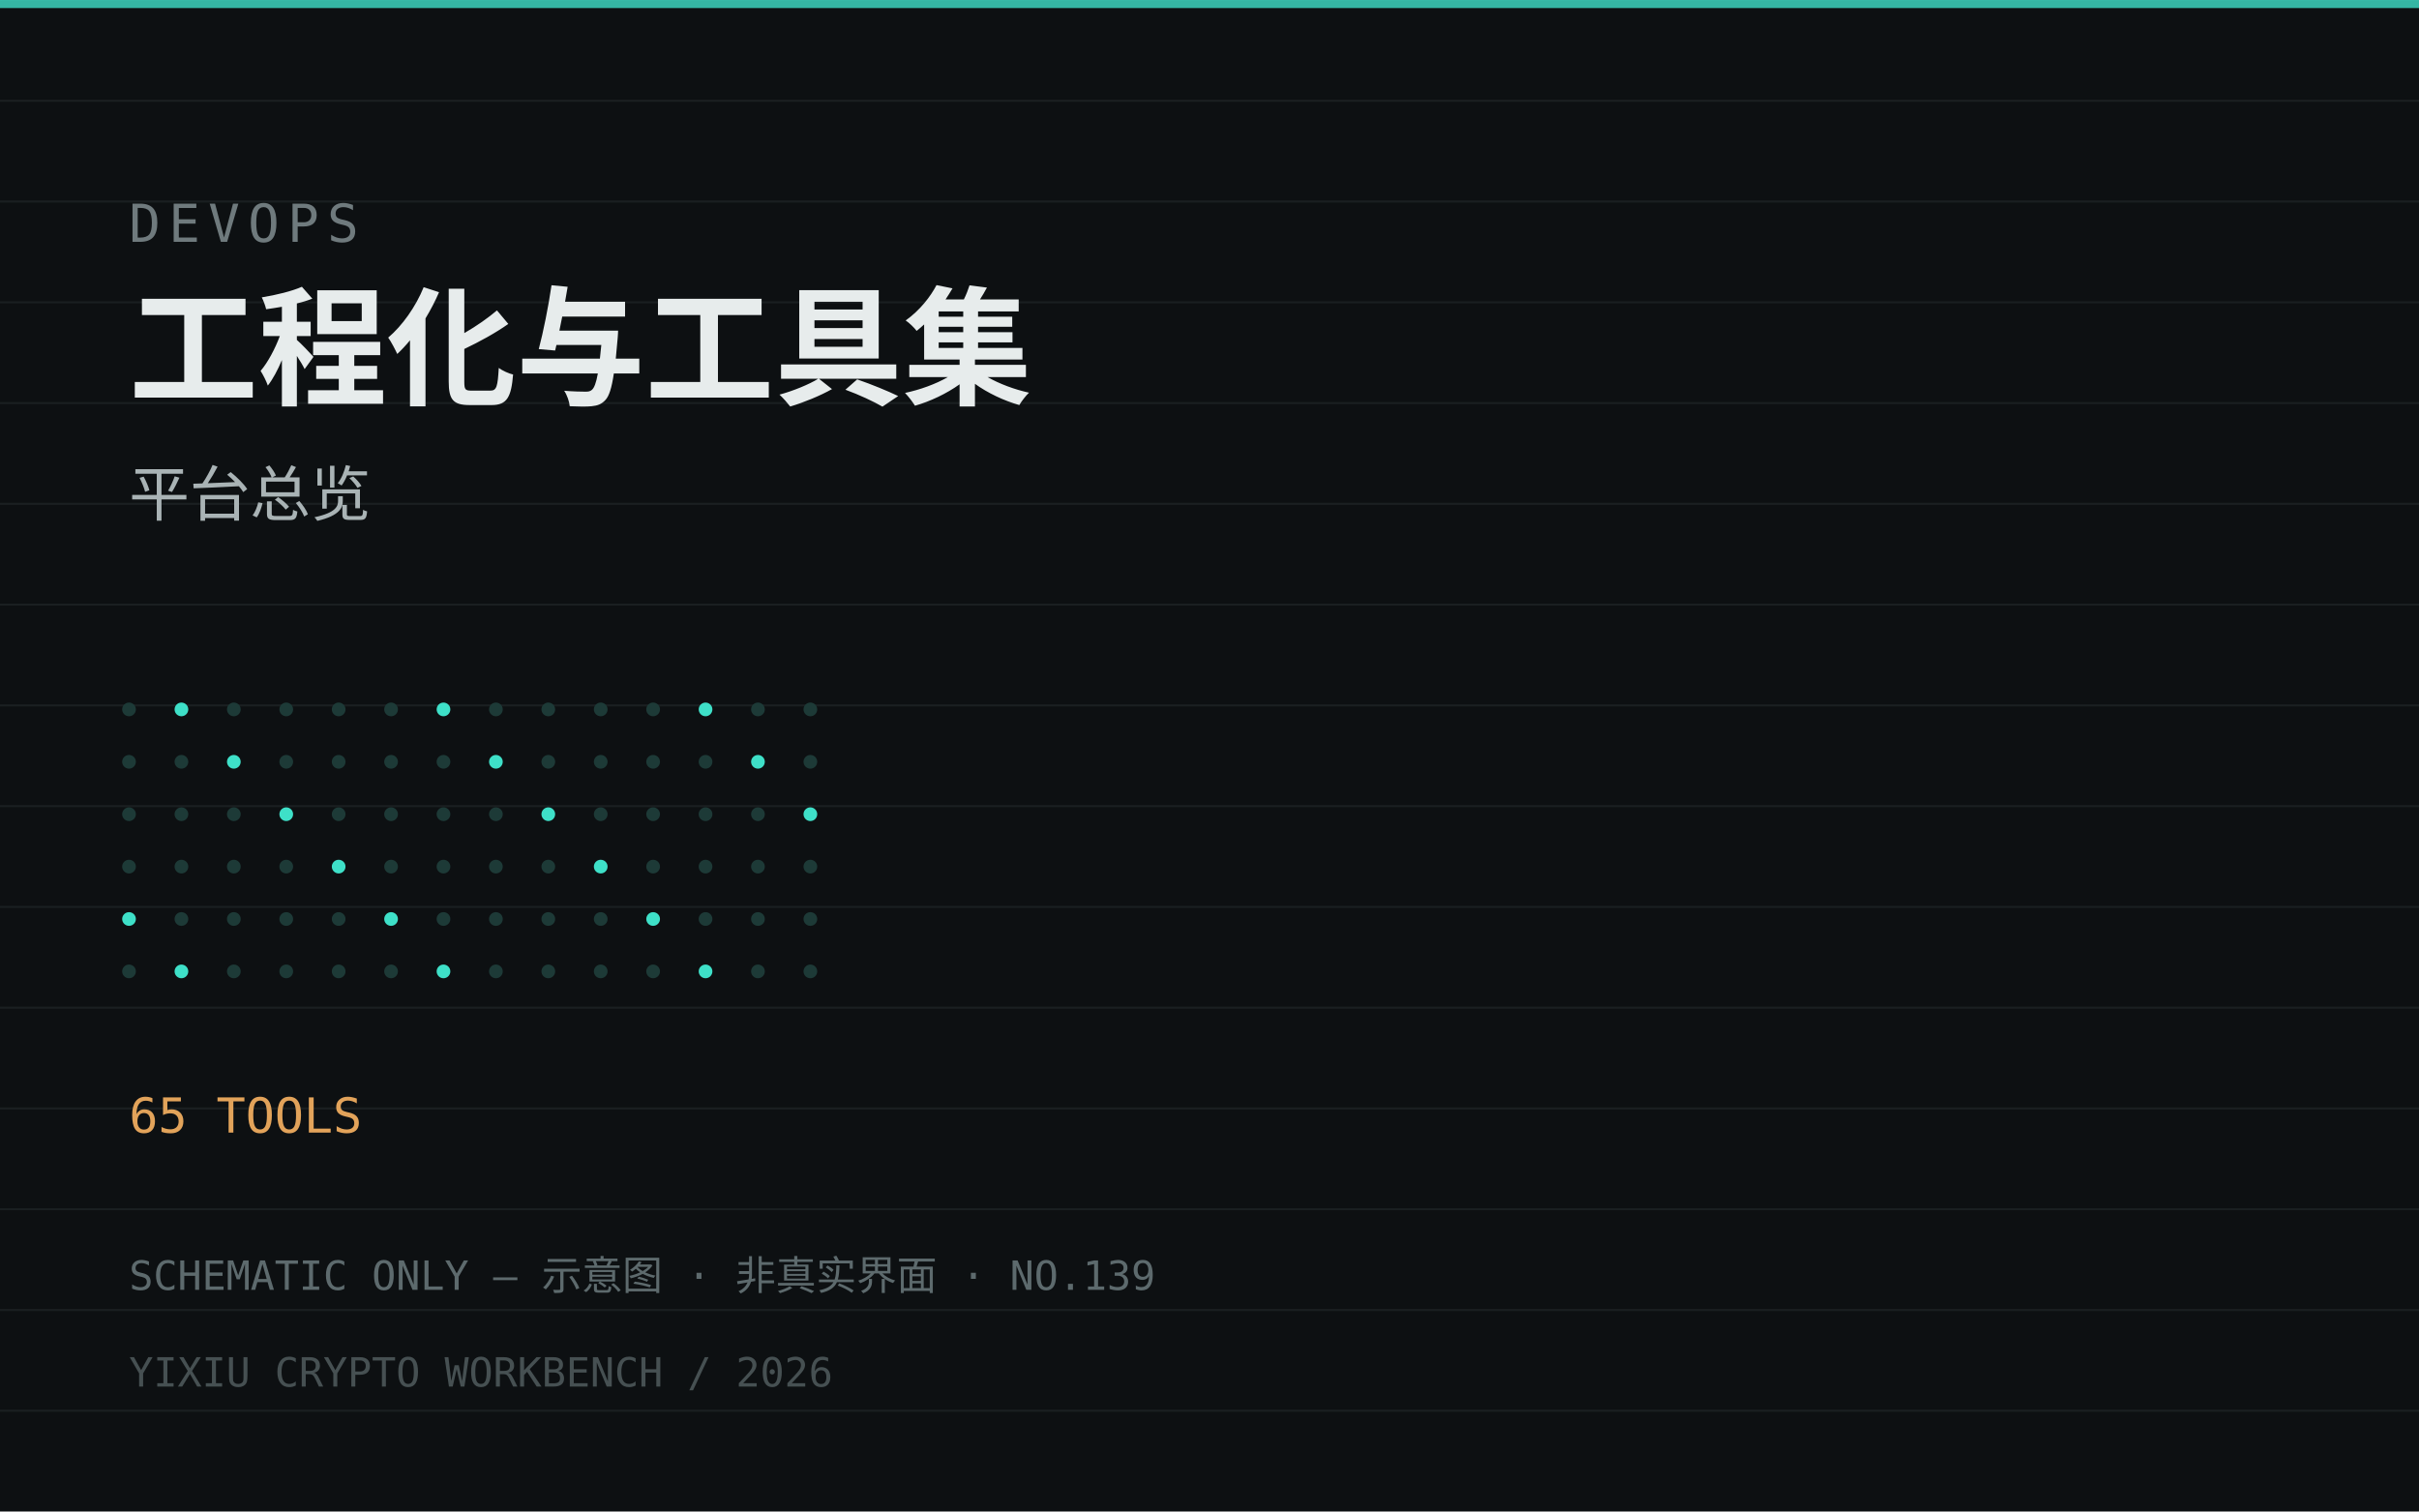
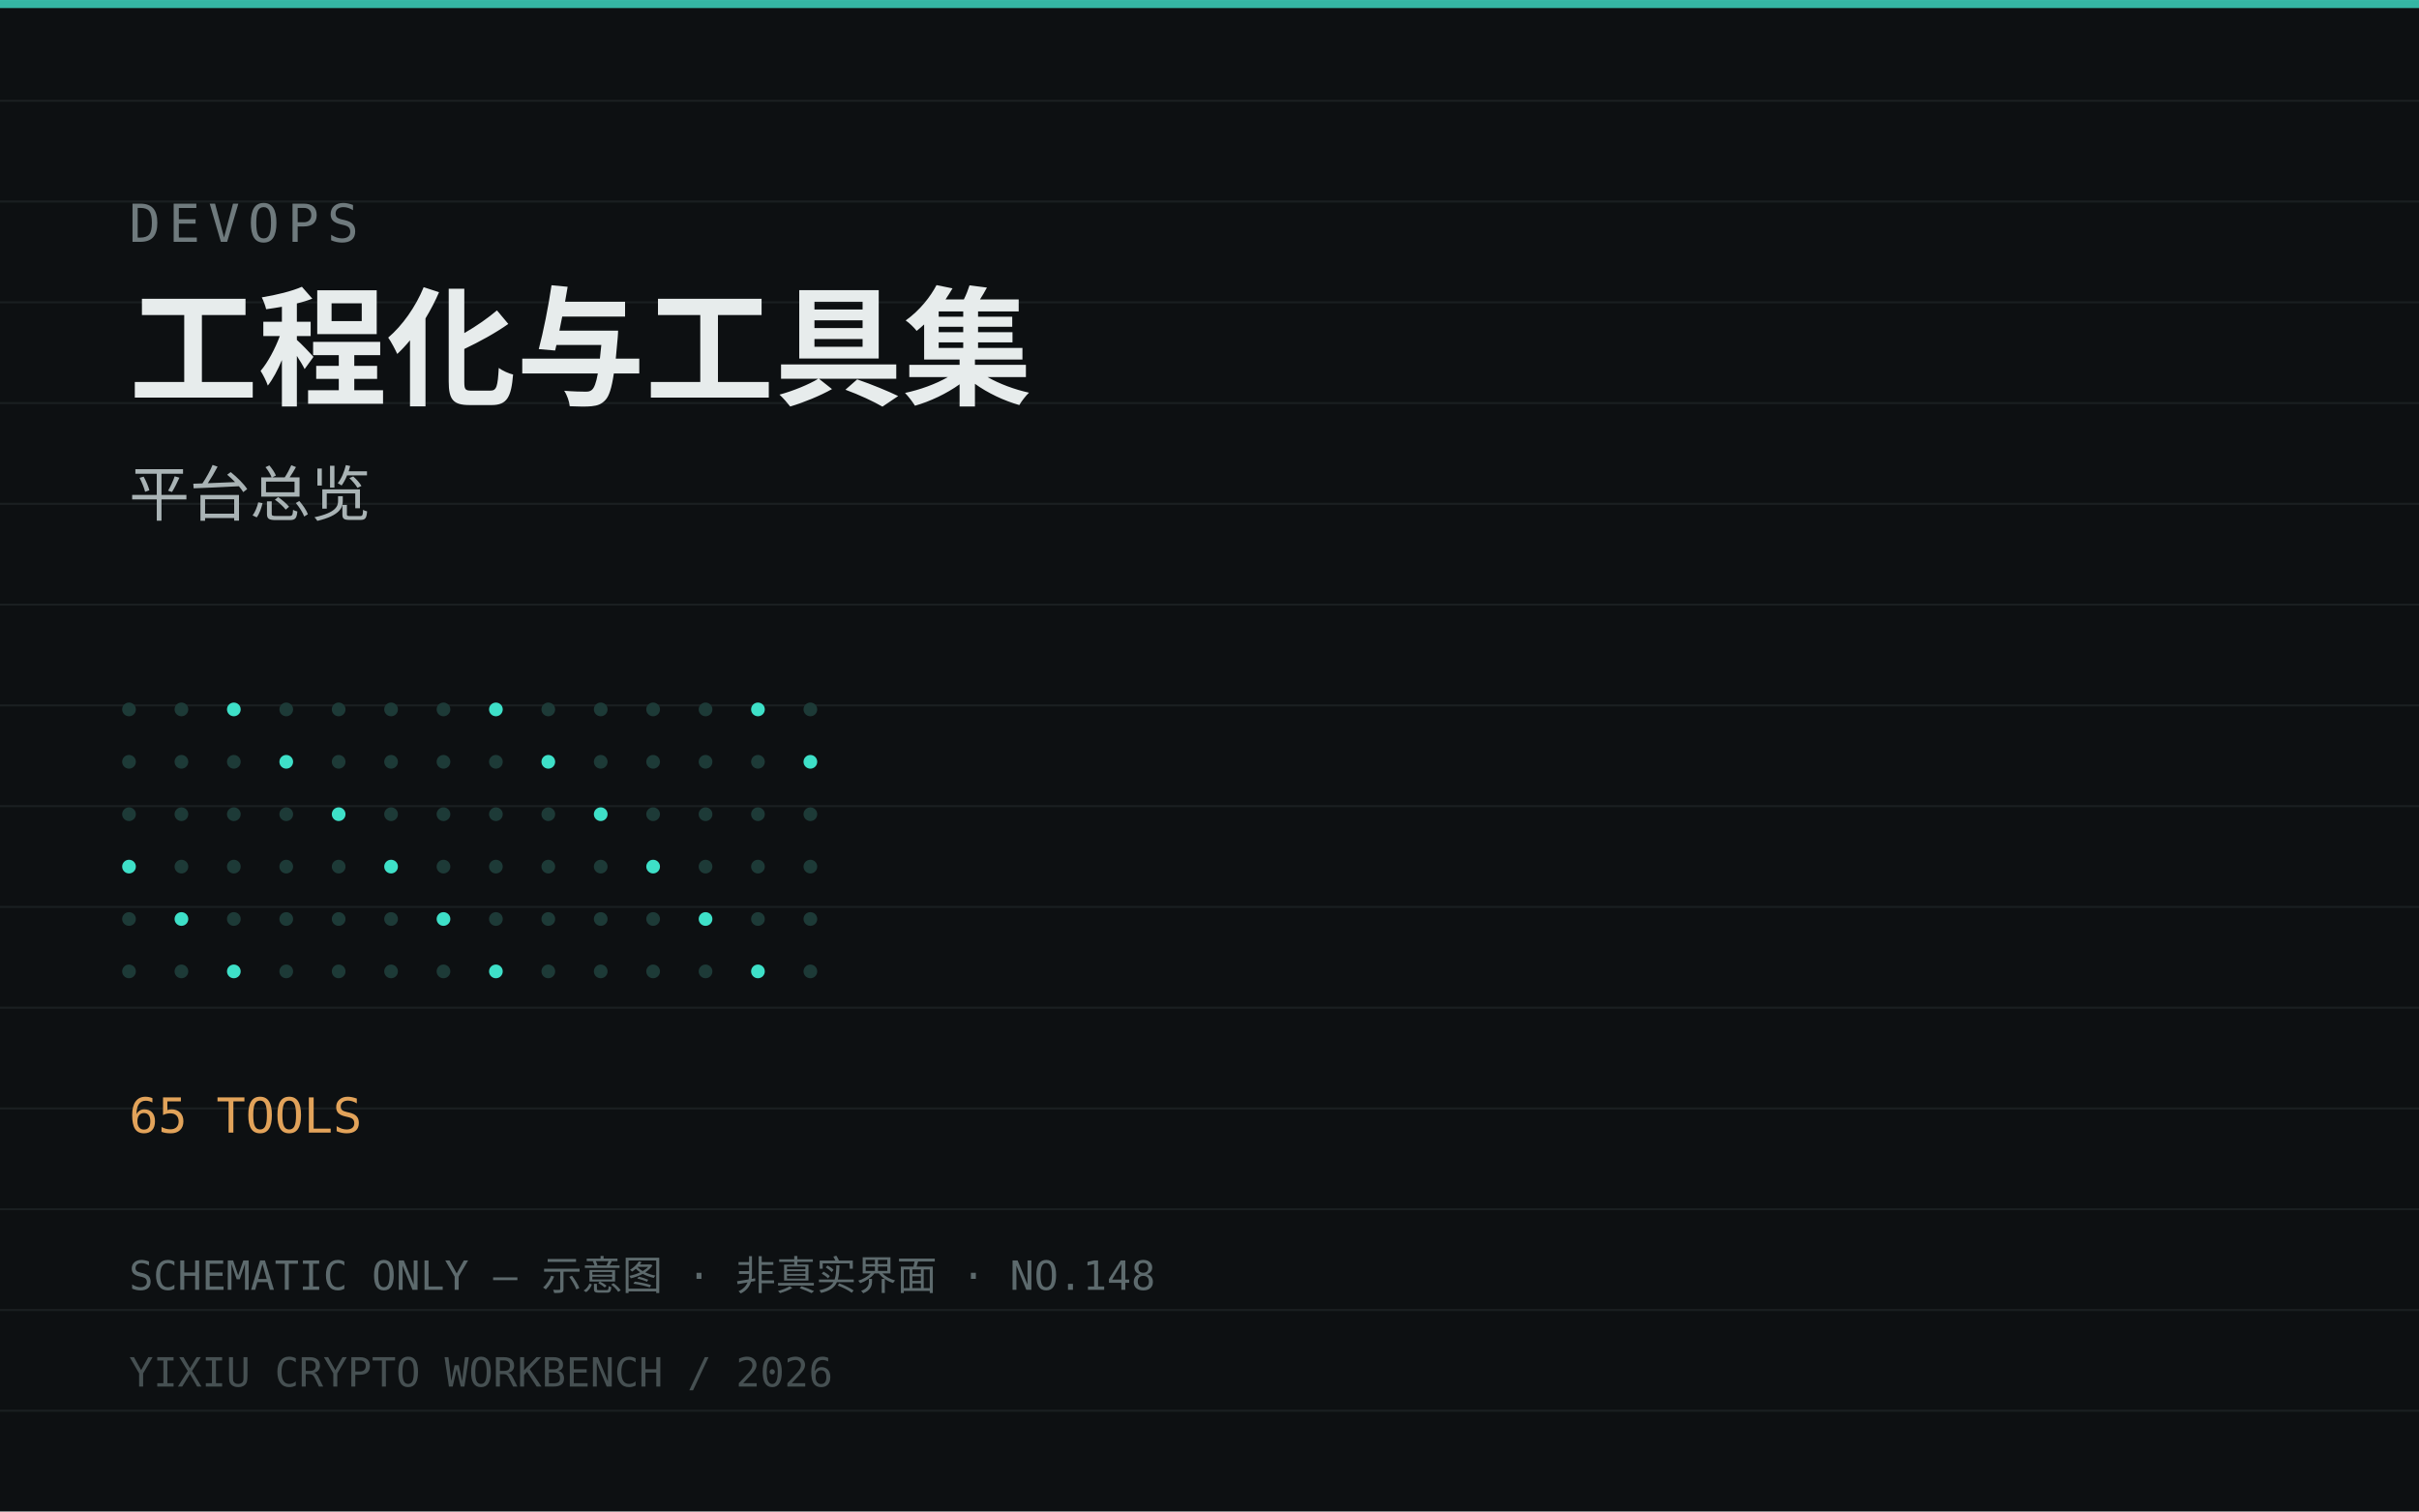
<svg xmlns="http://www.w3.org/2000/svg" width="1200" height="750" viewBox="0 0 1200 750" role="img" aria-label="工程化与工具集 示意图">
  <rect width="1200" height="750" fill="#0d1012" />
  <g stroke="#1a1f21" stroke-width="1">
    <line x1="0" y1="0" x2="1200" y2="0" />
    <line x1="0" y1="50" x2="1200" y2="50" />
    <line x1="0" y1="100" x2="1200" y2="100" />
    <line x1="0" y1="150" x2="1200" y2="150" />
    <line x1="0" y1="200" x2="1200" y2="200" />
    <line x1="0" y1="250" x2="1200" y2="250" />
    <line x1="0" y1="300" x2="1200" y2="300" />
    <line x1="0" y1="350" x2="1200" y2="350" />
    <line x1="0" y1="400" x2="1200" y2="400" />
    <line x1="0" y1="450" x2="1200" y2="450" />
    <line x1="0" y1="500" x2="1200" y2="500" />
    <line x1="0" y1="550" x2="1200" y2="550" />
    <line x1="0" y1="600" x2="1200" y2="600" />
    <line x1="0" y1="650" x2="1200" y2="650" />
    <line x1="0" y1="700" x2="1200" y2="700" />
  </g>
  <rect x="0" y="0" width="1200" height="4" fill="#3ee0c8" opacity="0.8" />
  <text x="64" y="120" font-family="ui-monospace,Consolas,monospace" font-size="26" fill="#6f7a7d" letter-spacing="4">DEVOPS</text>
  <text x="64" y="196" font-family="system-ui,'PingFang SC','Microsoft YaHei',sans-serif" font-size="64" font-weight="700" fill="#e7ecec">工程化与工具集</text>
  <text x="64" y="256" font-family="system-ui,'PingFang SC','Microsoft YaHei',sans-serif" font-size="30" fill="#a9b3b5">平台总览</text>
  <circle cx="64" cy="352" r="3.4" fill="#1d3a37" />
-   <circle cx="90" cy="352" r="3.4" fill="#3ee0c8" />
-   <circle cx="116" cy="352" r="3.4" fill="#1d3a37" />
+   <circle cx="90" cy="352" r="3.4" fill="#1d3a37" />
+   <circle cx="116" cy="352" r="3.4" fill="#3ee0c8" />
  <circle cx="142" cy="352" r="3.4" fill="#1d3a37" />
  <circle cx="168" cy="352" r="3.4" fill="#1d3a37" />
  <circle cx="194" cy="352" r="3.4" fill="#1d3a37" />
-   <circle cx="220" cy="352" r="3.4" fill="#3ee0c8" />
-   <circle cx="246" cy="352" r="3.4" fill="#1d3a37" />
+   <circle cx="220" cy="352" r="3.4" fill="#1d3a37" />
+   <circle cx="246" cy="352" r="3.4" fill="#3ee0c8" />
  <circle cx="272" cy="352" r="3.4" fill="#1d3a37" />
  <circle cx="298" cy="352" r="3.4" fill="#1d3a37" />
  <circle cx="324" cy="352" r="3.4" fill="#1d3a37" />
-   <circle cx="350" cy="352" r="3.4" fill="#3ee0c8" />
-   <circle cx="376" cy="352" r="3.4" fill="#1d3a37" />
+   <circle cx="350" cy="352" r="3.4" fill="#1d3a37" />
+   <circle cx="376" cy="352" r="3.4" fill="#3ee0c8" />
  <circle cx="402" cy="352" r="3.4" fill="#1d3a37" />
  <circle cx="64" cy="378" r="3.4" fill="#1d3a37" />
  <circle cx="90" cy="378" r="3.4" fill="#1d3a37" />
-   <circle cx="116" cy="378" r="3.4" fill="#3ee0c8" />
-   <circle cx="142" cy="378" r="3.4" fill="#1d3a37" />
+   <circle cx="116" cy="378" r="3.4" fill="#1d3a37" />
+   <circle cx="142" cy="378" r="3.4" fill="#3ee0c8" />
  <circle cx="168" cy="378" r="3.4" fill="#1d3a37" />
  <circle cx="194" cy="378" r="3.4" fill="#1d3a37" />
  <circle cx="220" cy="378" r="3.4" fill="#1d3a37" />
-   <circle cx="246" cy="378" r="3.4" fill="#3ee0c8" />
-   <circle cx="272" cy="378" r="3.4" fill="#1d3a37" />
+   <circle cx="246" cy="378" r="3.4" fill="#1d3a37" />
+   <circle cx="272" cy="378" r="3.4" fill="#3ee0c8" />
  <circle cx="298" cy="378" r="3.4" fill="#1d3a37" />
  <circle cx="324" cy="378" r="3.4" fill="#1d3a37" />
  <circle cx="350" cy="378" r="3.4" fill="#1d3a37" />
-   <circle cx="376" cy="378" r="3.4" fill="#3ee0c8" />
-   <circle cx="402" cy="378" r="3.4" fill="#1d3a37" />
+   <circle cx="376" cy="378" r="3.4" fill="#1d3a37" />
+   <circle cx="402" cy="378" r="3.4" fill="#3ee0c8" />
  <circle cx="64" cy="404" r="3.4" fill="#1d3a37" />
  <circle cx="90" cy="404" r="3.4" fill="#1d3a37" />
  <circle cx="116" cy="404" r="3.4" fill="#1d3a37" />
-   <circle cx="142" cy="404" r="3.4" fill="#3ee0c8" />
-   <circle cx="168" cy="404" r="3.4" fill="#1d3a37" />
+   <circle cx="142" cy="404" r="3.4" fill="#1d3a37" />
+   <circle cx="168" cy="404" r="3.4" fill="#3ee0c8" />
  <circle cx="194" cy="404" r="3.4" fill="#1d3a37" />
  <circle cx="220" cy="404" r="3.4" fill="#1d3a37" />
  <circle cx="246" cy="404" r="3.4" fill="#1d3a37" />
-   <circle cx="272" cy="404" r="3.4" fill="#3ee0c8" />
-   <circle cx="298" cy="404" r="3.4" fill="#1d3a37" />
+   <circle cx="272" cy="404" r="3.4" fill="#1d3a37" />
+   <circle cx="298" cy="404" r="3.4" fill="#3ee0c8" />
  <circle cx="324" cy="404" r="3.4" fill="#1d3a37" />
  <circle cx="350" cy="404" r="3.4" fill="#1d3a37" />
  <circle cx="376" cy="404" r="3.4" fill="#1d3a37" />
-   <circle cx="402" cy="404" r="3.4" fill="#3ee0c8" />
-   <circle cx="64" cy="430" r="3.4" fill="#1d3a37" />
+   <circle cx="402" cy="404" r="3.4" fill="#1d3a37" />
+   <circle cx="64" cy="430" r="3.4" fill="#3ee0c8" />
  <circle cx="90" cy="430" r="3.4" fill="#1d3a37" />
  <circle cx="116" cy="430" r="3.4" fill="#1d3a37" />
  <circle cx="142" cy="430" r="3.4" fill="#1d3a37" />
-   <circle cx="168" cy="430" r="3.4" fill="#3ee0c8" />
-   <circle cx="194" cy="430" r="3.4" fill="#1d3a37" />
+   <circle cx="168" cy="430" r="3.4" fill="#1d3a37" />
+   <circle cx="194" cy="430" r="3.4" fill="#3ee0c8" />
  <circle cx="220" cy="430" r="3.4" fill="#1d3a37" />
  <circle cx="246" cy="430" r="3.4" fill="#1d3a37" />
  <circle cx="272" cy="430" r="3.4" fill="#1d3a37" />
-   <circle cx="298" cy="430" r="3.4" fill="#3ee0c8" />
-   <circle cx="324" cy="430" r="3.4" fill="#1d3a37" />
+   <circle cx="298" cy="430" r="3.4" fill="#1d3a37" />
+   <circle cx="324" cy="430" r="3.4" fill="#3ee0c8" />
  <circle cx="350" cy="430" r="3.4" fill="#1d3a37" />
  <circle cx="376" cy="430" r="3.4" fill="#1d3a37" />
  <circle cx="402" cy="430" r="3.4" fill="#1d3a37" />
-   <circle cx="64" cy="456" r="3.4" fill="#3ee0c8" />
-   <circle cx="90" cy="456" r="3.4" fill="#1d3a37" />
+   <circle cx="64" cy="456" r="3.4" fill="#1d3a37" />
+   <circle cx="90" cy="456" r="3.4" fill="#3ee0c8" />
  <circle cx="116" cy="456" r="3.4" fill="#1d3a37" />
  <circle cx="142" cy="456" r="3.4" fill="#1d3a37" />
  <circle cx="168" cy="456" r="3.4" fill="#1d3a37" />
-   <circle cx="194" cy="456" r="3.4" fill="#3ee0c8" />
-   <circle cx="220" cy="456" r="3.4" fill="#1d3a37" />
+   <circle cx="194" cy="456" r="3.4" fill="#1d3a37" />
+   <circle cx="220" cy="456" r="3.4" fill="#3ee0c8" />
  <circle cx="246" cy="456" r="3.4" fill="#1d3a37" />
  <circle cx="272" cy="456" r="3.4" fill="#1d3a37" />
  <circle cx="298" cy="456" r="3.4" fill="#1d3a37" />
-   <circle cx="324" cy="456" r="3.4" fill="#3ee0c8" />
-   <circle cx="350" cy="456" r="3.4" fill="#1d3a37" />
+   <circle cx="324" cy="456" r="3.4" fill="#1d3a37" />
+   <circle cx="350" cy="456" r="3.4" fill="#3ee0c8" />
  <circle cx="376" cy="456" r="3.4" fill="#1d3a37" />
  <circle cx="402" cy="456" r="3.4" fill="#1d3a37" />
  <circle cx="64" cy="482" r="3.4" fill="#1d3a37" />
-   <circle cx="90" cy="482" r="3.4" fill="#3ee0c8" />
-   <circle cx="116" cy="482" r="3.4" fill="#1d3a37" />
+   <circle cx="90" cy="482" r="3.4" fill="#1d3a37" />
+   <circle cx="116" cy="482" r="3.4" fill="#3ee0c8" />
  <circle cx="142" cy="482" r="3.4" fill="#1d3a37" />
  <circle cx="168" cy="482" r="3.4" fill="#1d3a37" />
  <circle cx="194" cy="482" r="3.4" fill="#1d3a37" />
-   <circle cx="220" cy="482" r="3.4" fill="#3ee0c8" />
-   <circle cx="246" cy="482" r="3.4" fill="#1d3a37" />
+   <circle cx="220" cy="482" r="3.4" fill="#1d3a37" />
+   <circle cx="246" cy="482" r="3.4" fill="#3ee0c8" />
  <circle cx="272" cy="482" r="3.4" fill="#1d3a37" />
  <circle cx="298" cy="482" r="3.4" fill="#1d3a37" />
  <circle cx="324" cy="482" r="3.4" fill="#1d3a37" />
-   <circle cx="350" cy="482" r="3.4" fill="#3ee0c8" />
-   <circle cx="376" cy="482" r="3.4" fill="#1d3a37" />
+   <circle cx="350" cy="482" r="3.4" fill="#1d3a37" />
+   <circle cx="376" cy="482" r="3.4" fill="#3ee0c8" />
  <circle cx="402" cy="482" r="3.4" fill="#1d3a37" />
  <text x="64" y="562" font-family="ui-monospace,Consolas,monospace" font-size="24" fill="#e2a35a">65 TOOLS</text>
-   <text x="64" y="640" font-family="ui-monospace,Consolas,monospace" font-size="20" fill="#5d6a6d">SCHEMATIC ONLY — 示意图 · 非真实界面 · NO.139</text>
+   <text x="64" y="640" font-family="ui-monospace,Consolas,monospace" font-size="20" fill="#5d6a6d">SCHEMATIC ONLY — 示意图 · 非真实界面 · NO.148</text>
  <text x="64" y="688" font-family="ui-monospace,Consolas,monospace" font-size="20" fill="#465052">YIXIU CRYPTO WORKBENCH / 2026</text>
</svg>
